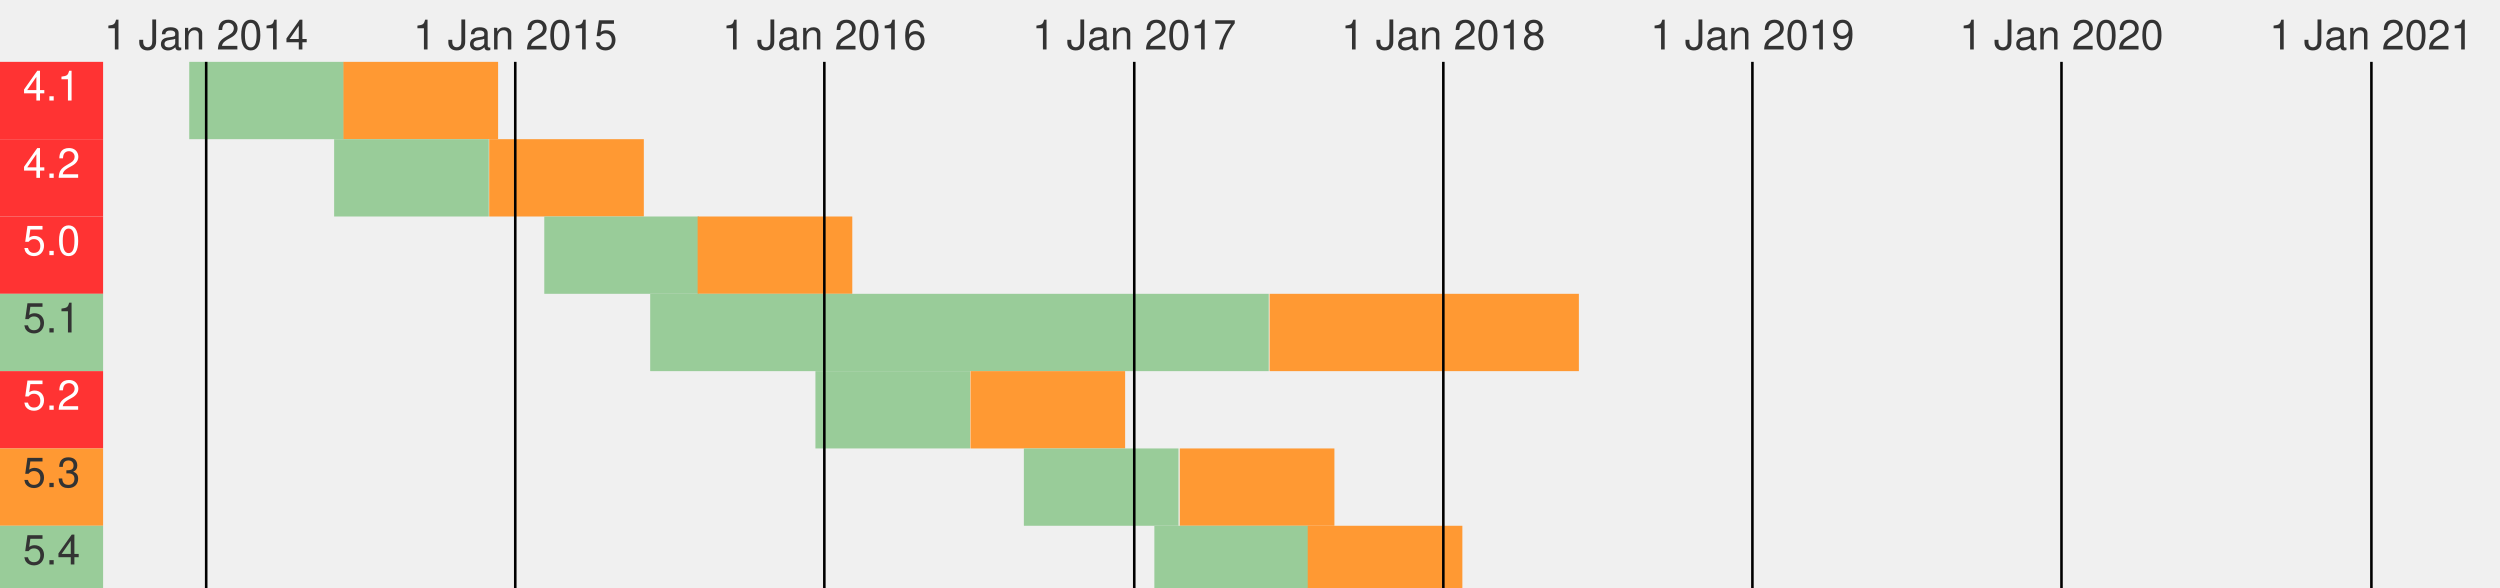
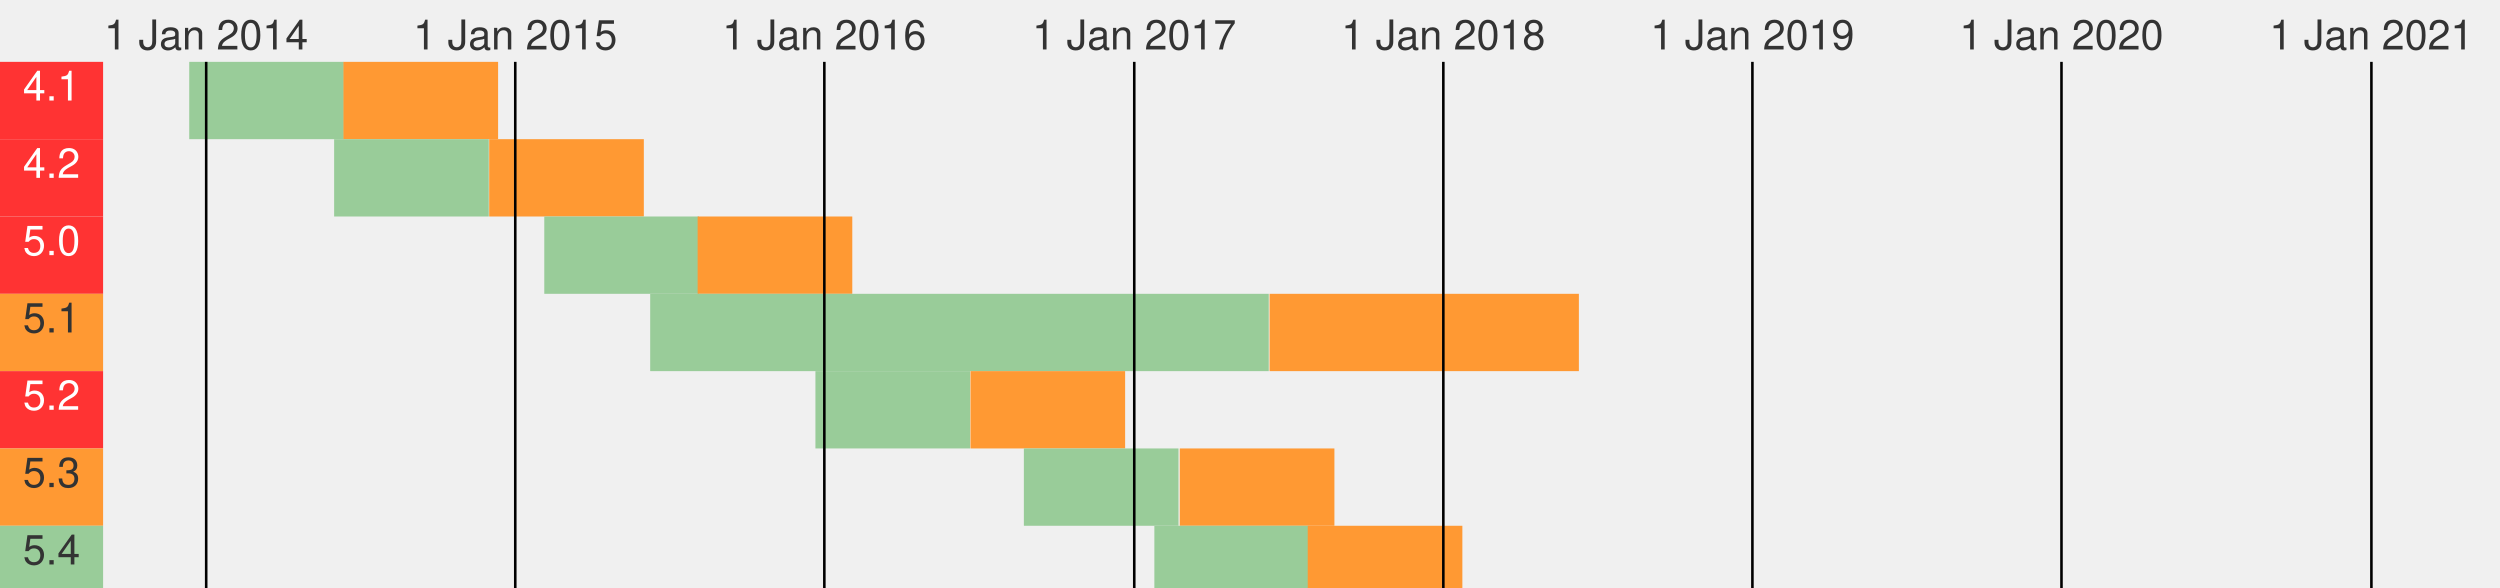
<svg xmlns="http://www.w3.org/2000/svg" viewbox="0 0 970 228" width="970" height="228">
  <style type="text/css">
        
        text {
            fill: #333;
            font-family: "Fira Sans", "Source Sans Pro", Helvetica, Arial, sans-serif;
            font-size: 16px;
        }

        .branches rect.eol,
        g.eol rect {
            fill: #f33;
        }

        g.eol text {
            fill: white;
        }

        .branches rect.security,
        g.security rect {
            fill: #f93;
        }

        .branches rect.stable,
        g.stable rect {
            fill: #9c9;
        }

        .branch-labels text {
            alignment-baseline: central;
            text-anchor: middle;
        }

        .today line {
            stroke: #f33;
            stroke-dasharray: 7,7;
            stroke-width: 3px;
        }

        .today text {
            fill: #f33;
            text-anchor: middle;
        }

        .years line {
            stroke: black;
        }

        .years text {
            text-anchor: middle;
        }

        
    </style>
  <g class="branch-labels">
    <g class="eol">
      <rect x="0" y="24" width="40" height="30" />
      <text x="20" y="39">
                4.1
            </text>
    </g>
    <g class="eol">
      <rect x="0" y="54" width="40" height="30" />
      <text x="20" y="69">
                4.2
            </text>
    </g>
    <g class="eol">
      <rect x="0" y="84" width="40" height="30" />
      <text x="20" y="99">
                5.0
            </text>
    </g>
-     <g class="stable">
+     <g class="security">
      <rect x="0" y="114" width="40" height="30" />
      <text x="20" y="129">
                5.1
            </text>
    </g>
    <g class="eol">
      <rect x="0" y="144" width="40" height="30" />
      <text x="20" y="159">
                5.2
            </text>
    </g>
    <g class="security">
      <rect x="0" y="174" width="40" height="30" />
      <text x="20" y="189">
                5.3
            </text>
    </g>
    <g class="stable">
      <rect x="0" y="204" width="40" height="30" />
      <text x="20" y="219">
                5.4
            </text>
    </g>
  </g>
  <g class="branches">
    <rect class="stable" x="73.425" y="24" width="60" height="30" />
    <rect class="security" x="133.26" y="24" width="60" height="30" />
    <rect class="stable" x="129.644" y="54" width="60" height="30" />
    <rect class="security" x="189.808" y="54" width="60" height="30" />
    <rect class="stable" x="211.178" y="84" width="60" height="30" />
    <rect class="security" x="270.685" y="84" width="60" height="30" />
    <rect class="stable" x="252.274" y="114" width="240" height="30" />
    <rect class="security" x="492.603" y="114" width="120" height="30" />
    <rect class="stable" x="316.384" y="144" width="60" height="30" />
    <rect class="security" x="376.548" y="144" width="60" height="30" />
    <rect class="stable" x="397.26" y="174" width="60" height="30" />
    <rect class="security" x="457.753" y="174" width="60" height="30" />
    <rect class="stable" x="447.89" y="204" width="60" height="30" />
    <rect class="security" x="507.397" y="204" width="60" height="30" />
  </g>
  <g class="years">
    <line x1="80" y1="24" x2="80" y2="238" />
    <text x="80" y="19.2">
            1 Jan 2014
        </text>
    <line x1="199.921" y1="24" x2="199.921" y2="238" />
    <text x="199.921" y="19.2">
            1 Jan 2015
        </text>
    <line x1="319.842" y1="24" x2="319.842" y2="238" />
    <text x="319.842" y="19.2">
            1 Jan 2016
        </text>
    <line x1="440.092" y1="24" x2="440.092" y2="238" />
    <text x="440.092" y="19.2">
            1 Jan 2017
        </text>
    <line x1="560.013" y1="24" x2="560.013" y2="238" />
    <text x="560.013" y="19.2">
            1 Jan 2018
        </text>
    <line x1="679.934" y1="24" x2="679.934" y2="238" />
    <text x="679.934" y="19.2">
            1 Jan 2019
        </text>
    <line x1="799.855" y1="24" x2="799.855" y2="238" />
    <text x="799.855" y="19.2">
            1 Jan 2020
        </text>
    <line x1="920.105" y1="24" x2="920.105" y2="238" />
    <text x="920.105" y="19.2">
            1 Jan 2021
        </text>
  </g>
  <g class="today">
    <line style="display:none" id="line-today" x1="" y1="24" x2="" y2="238" />
    <text style="display:none" id="date-today" x="" y="223.2" />
  </g>
</svg>
